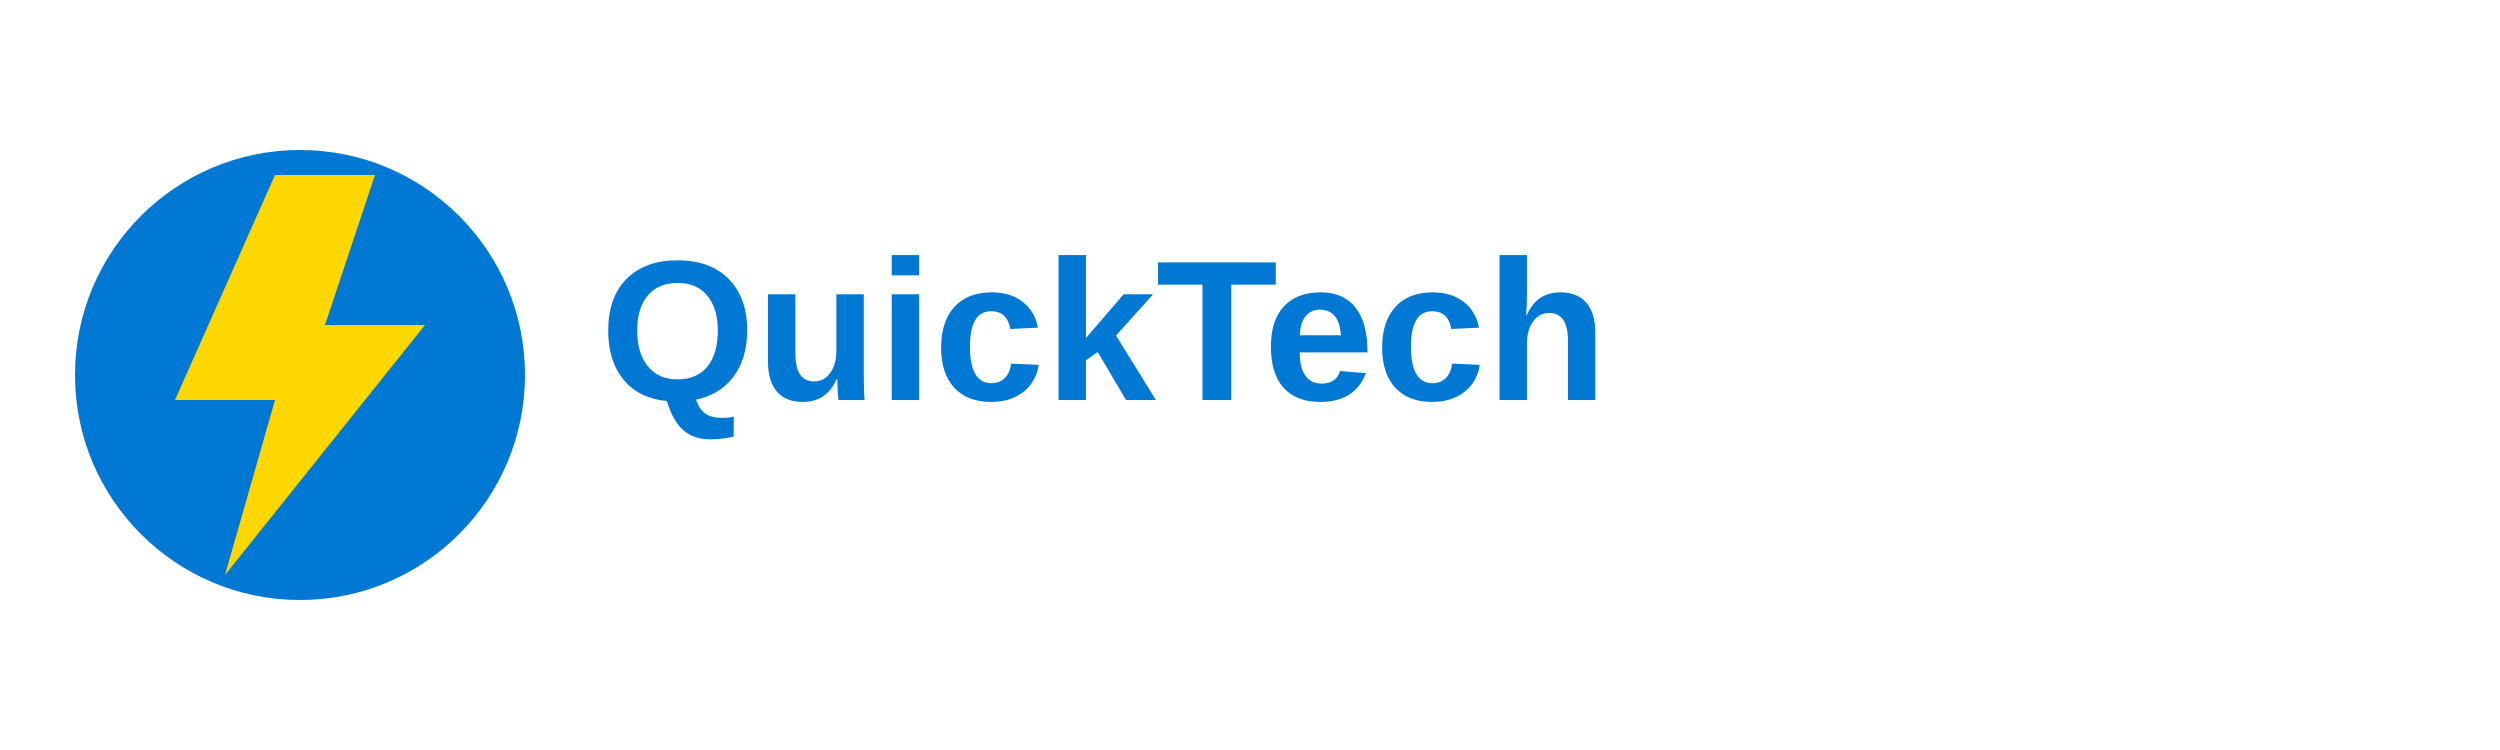
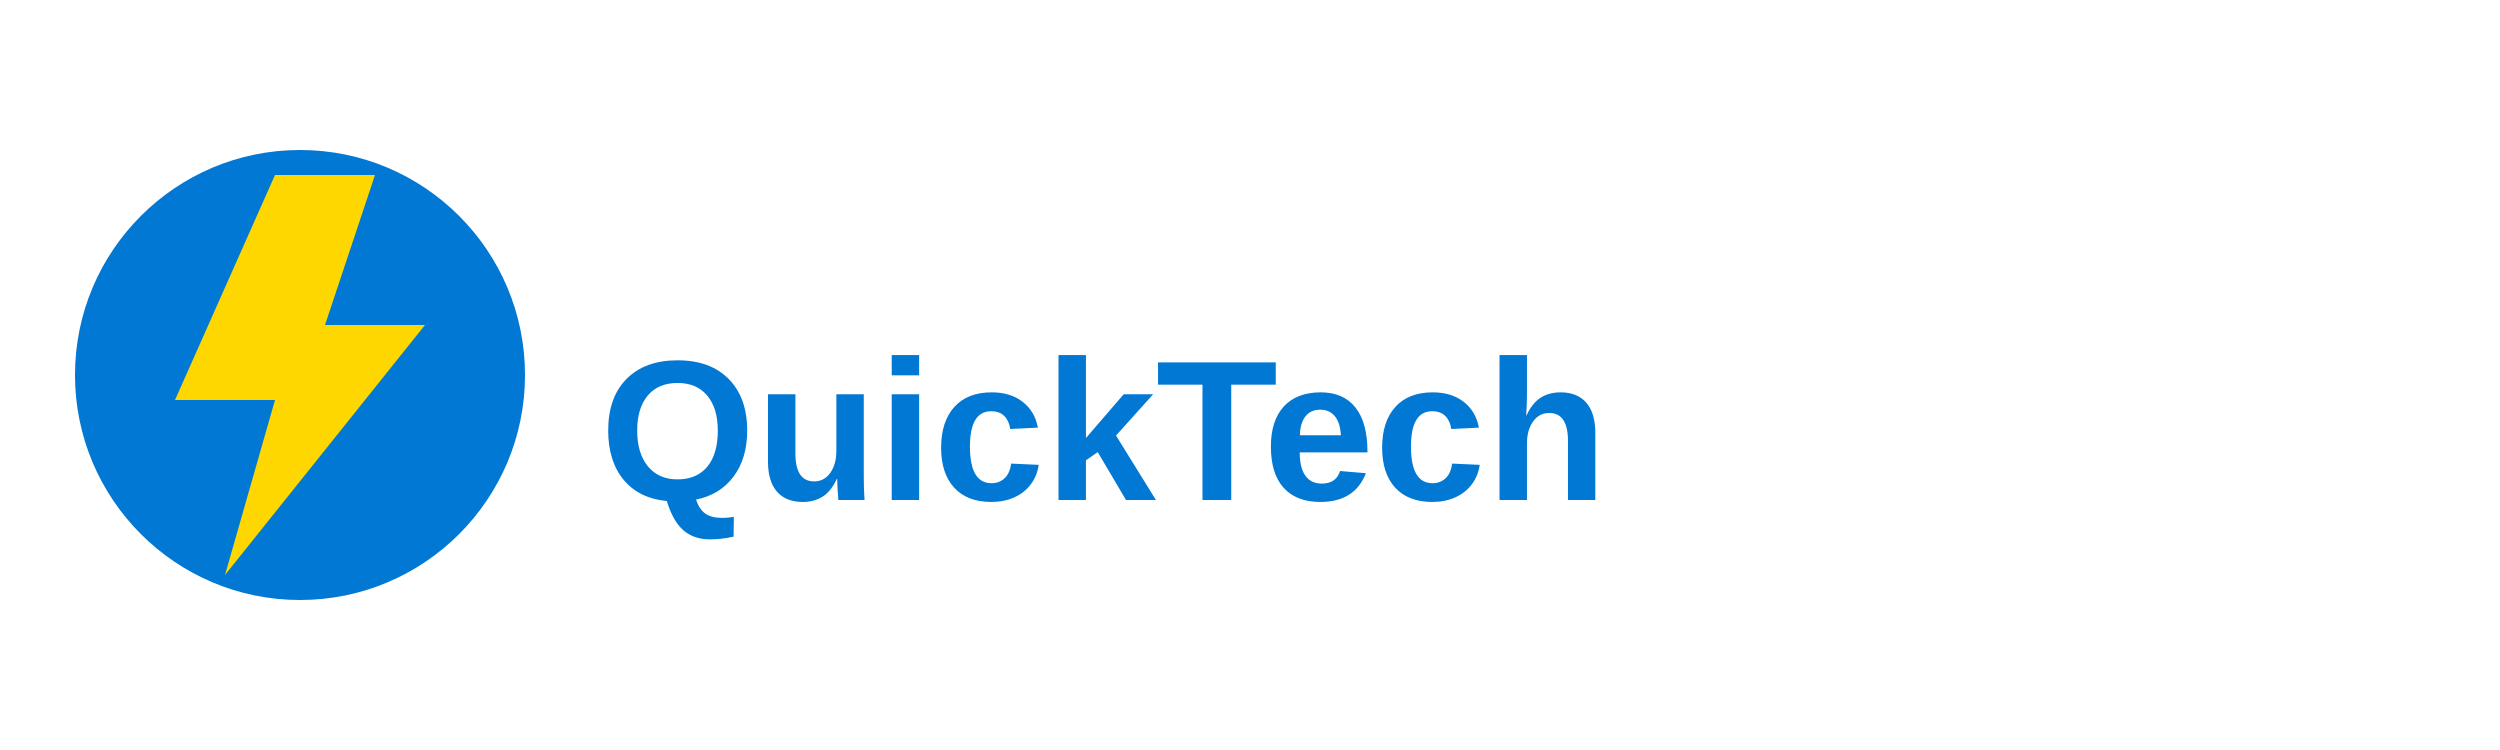
<svg xmlns="http://www.w3.org/2000/svg" width="500" height="150" viewBox="0 0 500 150">
  <style>
    .title { font: bold 40px Arial, sans-serif; fill:#0078d4; }
    .subtitle { font: 16px Arial, sans-serif; fill:#555; }
  </style>
  <circle cx="60" cy="75" r="45" fill="#0078d4" />
  <polygon points="55,35 75,35 65,65 85,65 45,115 55,80 35,80" fill="#FFD700" />
-   <text x="120" y="80" class="title">QuickTech</text>
+   <text x="120" y="100" class="title">QuickTech</text>
</svg>
